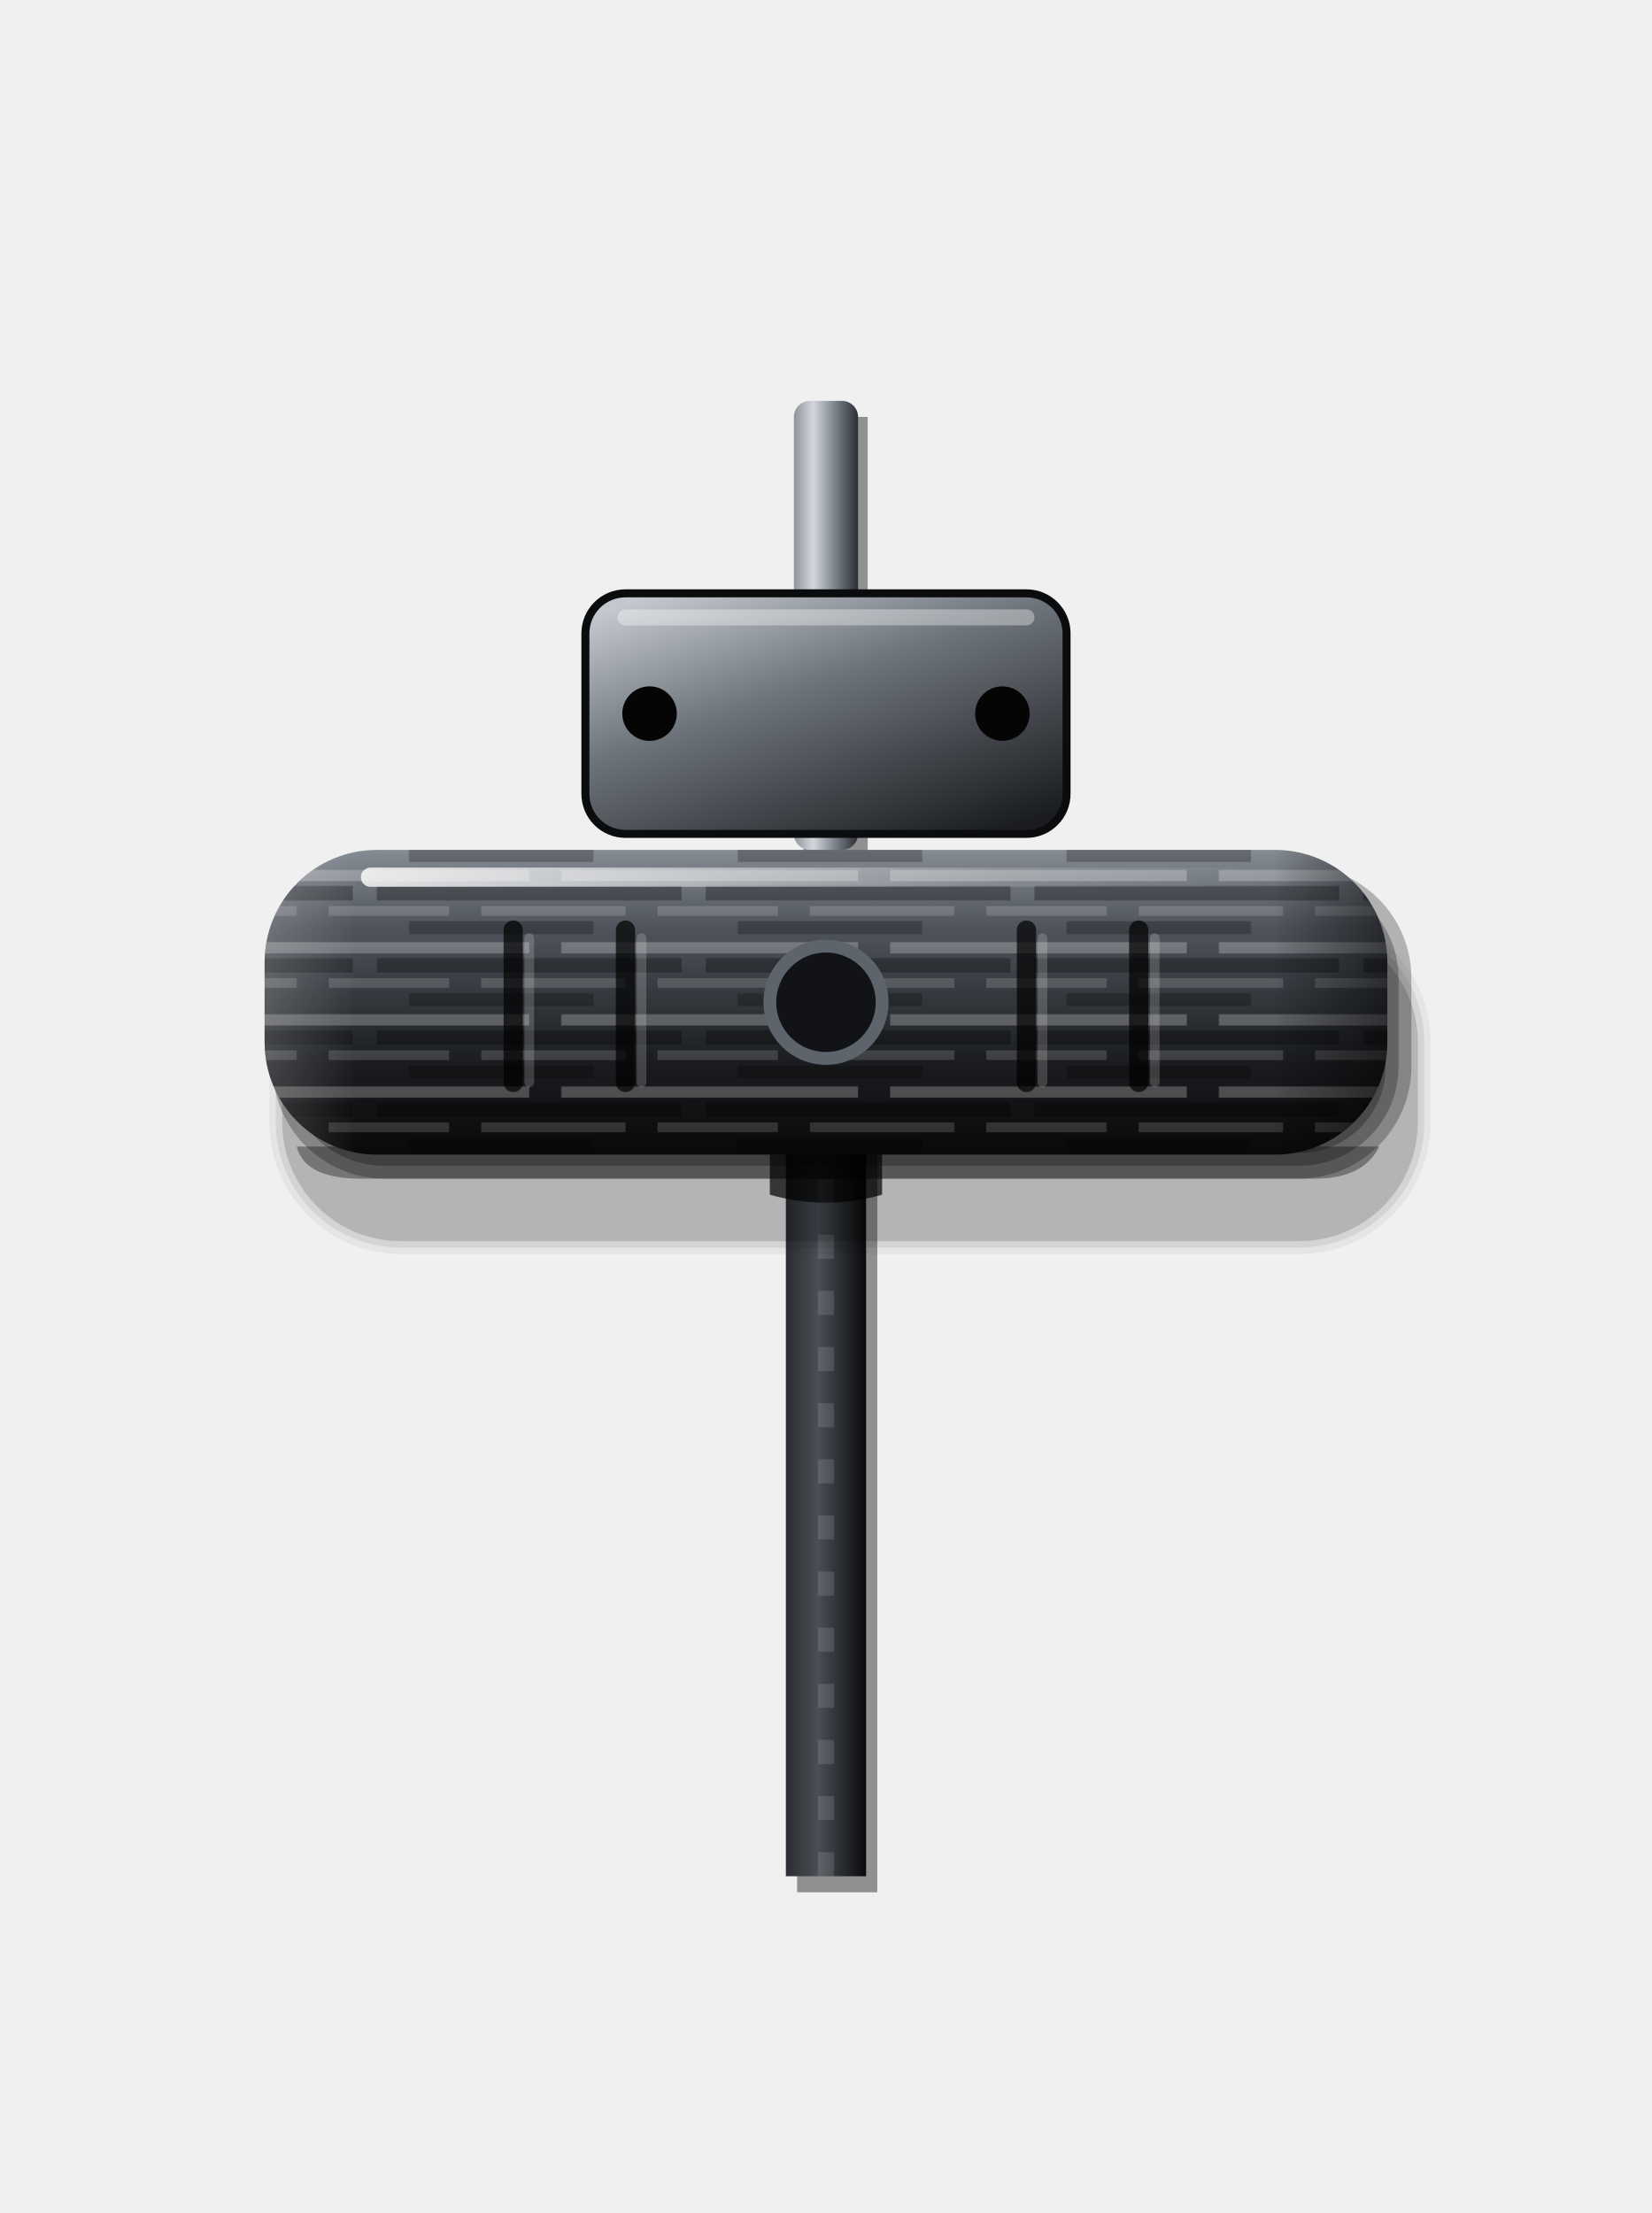
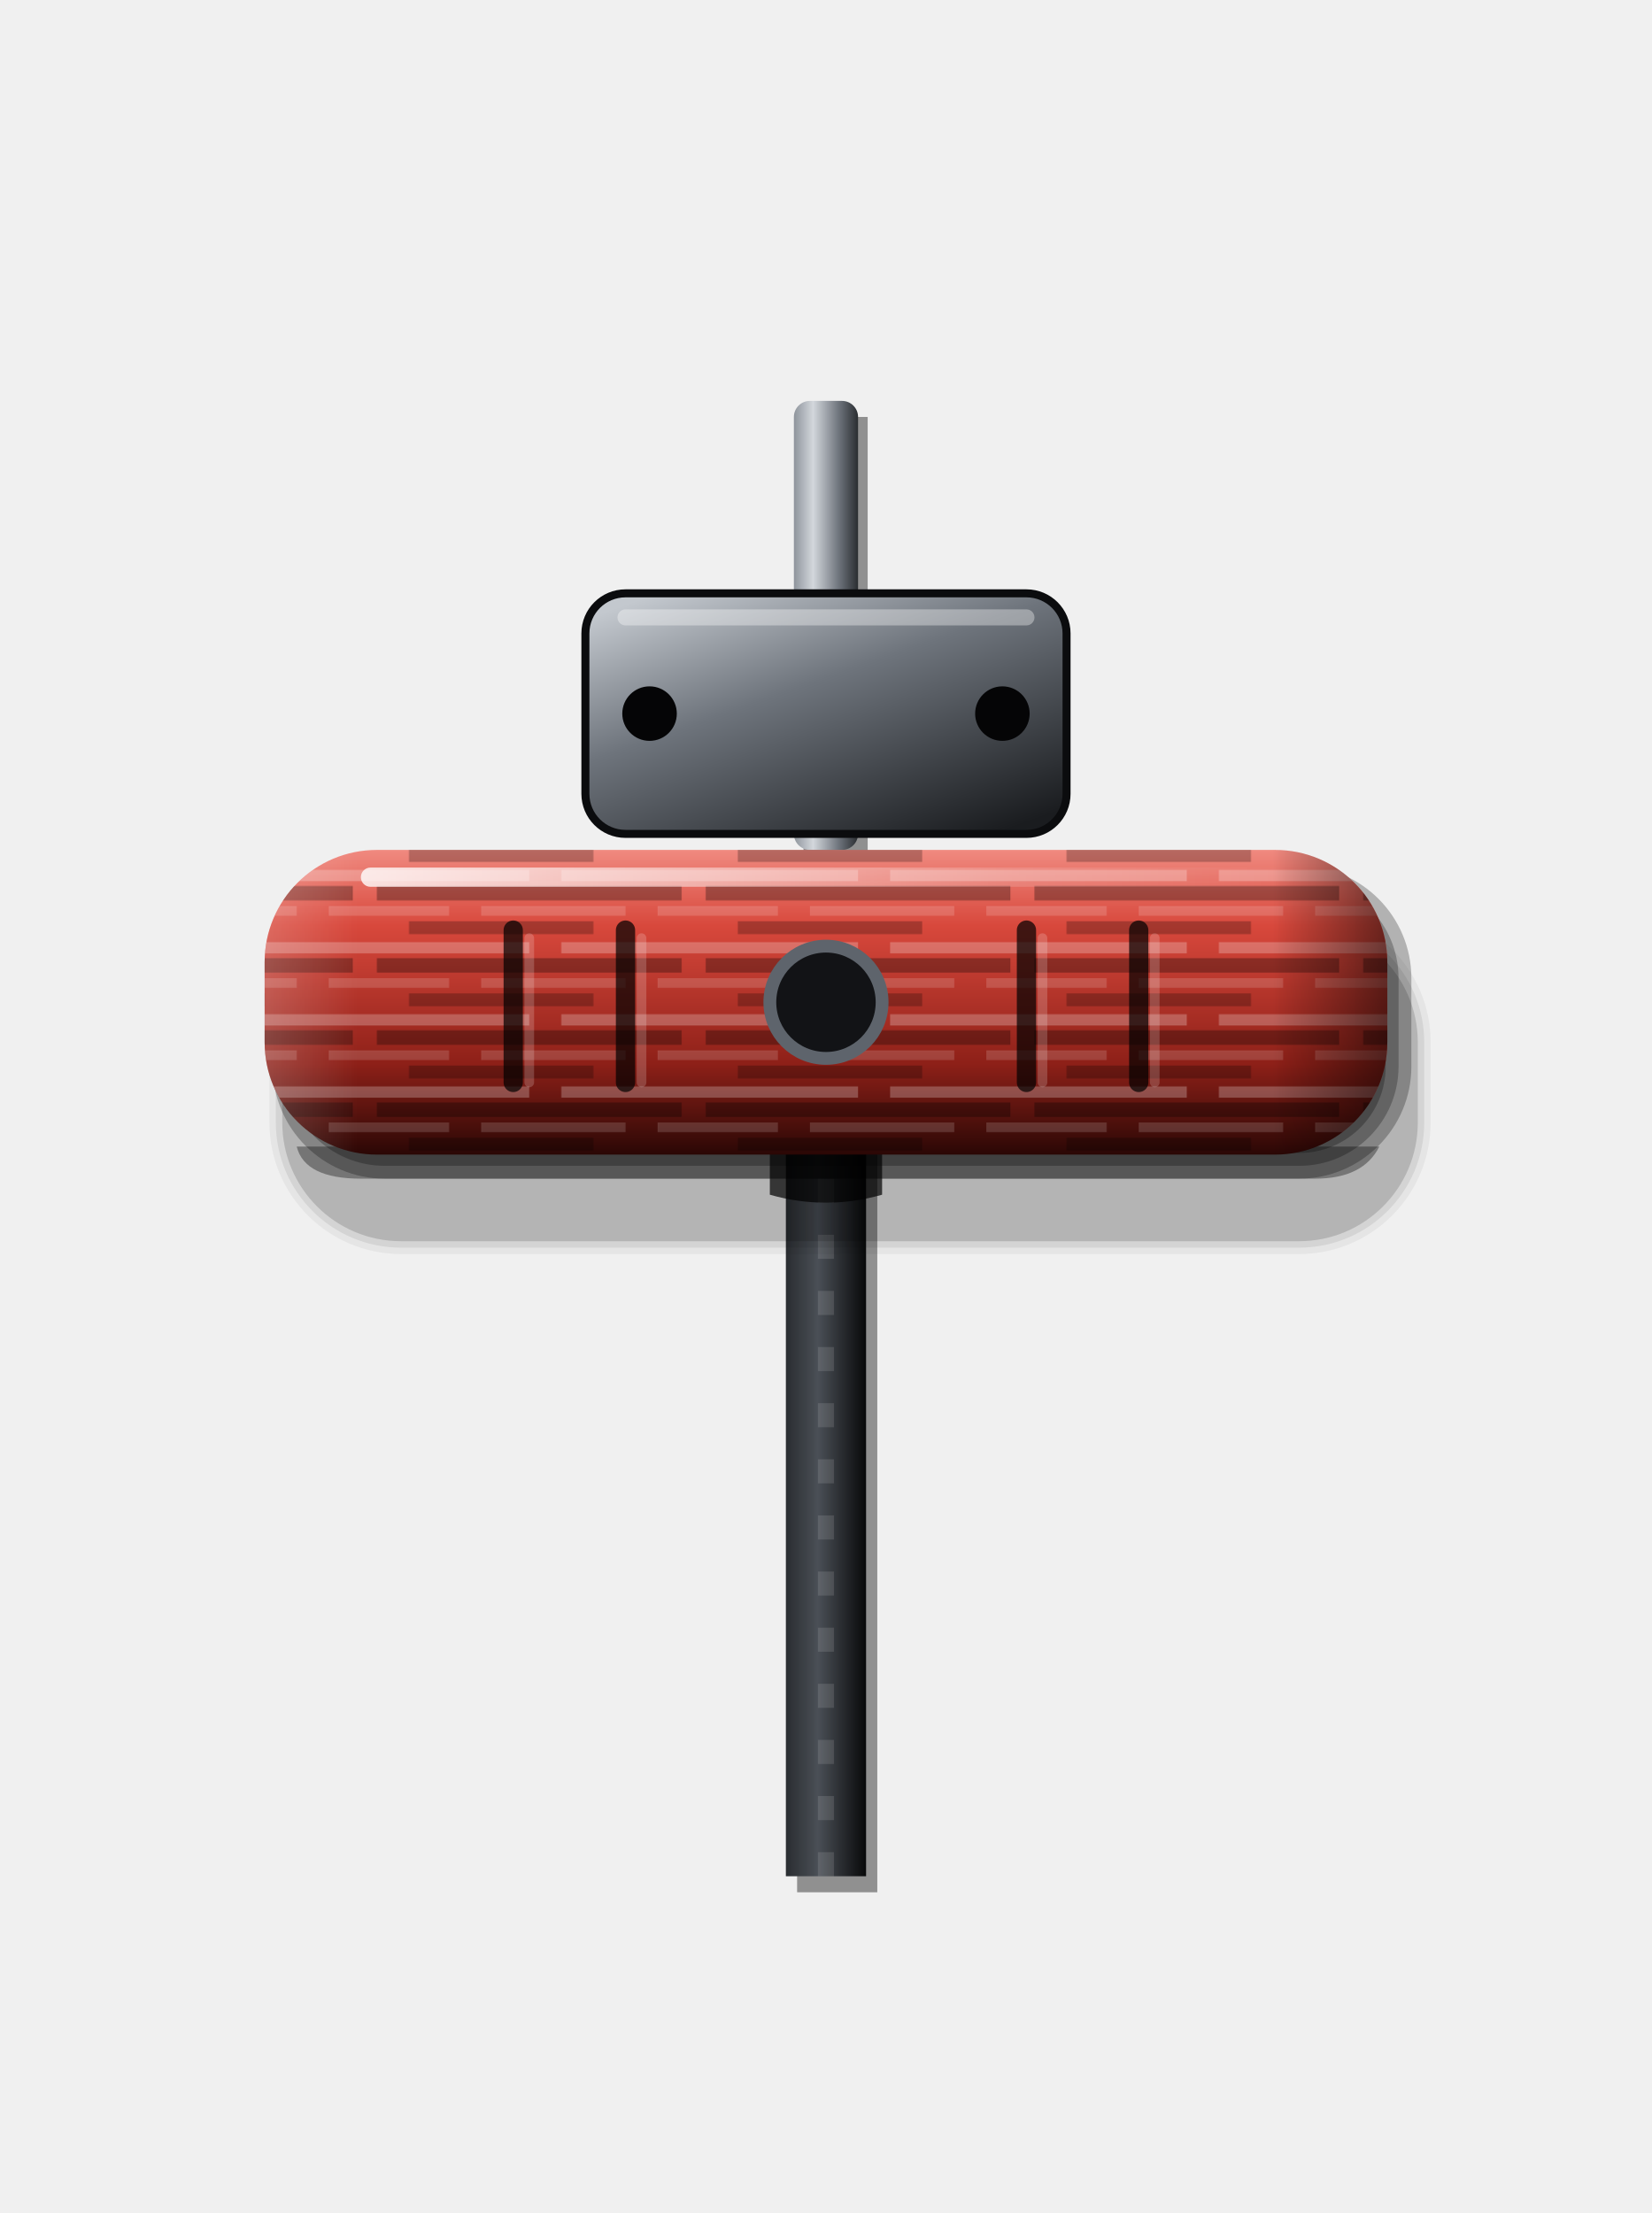
<svg xmlns="http://www.w3.org/2000/svg" viewBox="0 0 206 276" width="206" height="276">
  <defs>
    <linearGradient id="a" x1="0" y1="0" x2="0" y2="1">
-       <stop offset="0" stop-color="#868C94" />
-       <stop offset="0.25" stop-color="#50555D" />
-       <stop offset="0.7" stop-color="#1A1C1F" />
-       <stop offset="1" stop-color="#08090A" />
+       <stop offset="0" stop-color="#F08A80" />
+       <stop offset="0.25" stop-color="#D8483C" />
+       <stop offset="0.7" stop-color="#8E2018" />
+       <stop offset="1" stop-color="#2A0705" />
+     </linearGradient>
+     <linearGradient id="fr" x1="0" y1="0" x2="1" y2="0">
+       <stop offset="0" stop-color="#E5483C" />
+       <stop offset="0.5" stop-color="#D8483C" />
+       <stop offset="1" stop-color="#8E2018" />
    </linearGradient>
    <linearGradient id="b" x1="0" y1="0" x2="1" y2="0">
      <stop offset="0" stop-color="#FFFFFF" stop-opacity="0.18" />
      <stop offset="0.08" stop-color="#FFFFFF" stop-opacity="0" />
      <stop offset="0.9" stop-color="#000" stop-opacity="0" />
      <stop offset="1" stop-color="#000" stop-opacity="0.5" />
    </linearGradient>
    <linearGradient id="c" x1="0" y1="0" x2="1" y2="0">
      <stop offset="0" stop-color="#FFFFFF" stop-opacity="0.8" />
      <stop offset="0.7" stop-color="#FFFFFF" stop-opacity="0.15" />
      <stop offset="1" stop-color="#FFFFFF" stop-opacity="0" />
    </linearGradient>
    <linearGradient id="d" x1="0" y1="0" x2="1" y2="0">
      <stop offset="0" stop-color="#8E949C" />
      <stop offset="0.3" stop-color="#D3D7DC" />
      <stop offset="0.7" stop-color="#6E747C" />
      <stop offset="1" stop-color="#2A2D31" />
    </linearGradient>
    <linearGradient id="p" x1="0" y1="0" x2="0" y2="1">
      <stop offset="0" stop-color="#F2F4F6" />
      <stop offset="0.4" stop-color="#B9BEC4" />
      <stop offset="1" stop-color="#4A4F56" />
    </linearGradient>
    <linearGradient id="f" x1="0" y1="0" x2="1" y2="0">
      <stop offset="0" stop-color="#2A2D31" />
      <stop offset="0.4" stop-color="#4A4F56" />
      <stop offset="1" stop-color="#08090A" />
    </linearGradient>
    <linearGradient id="g" x1="0.15" y1="0" x2="0.85" y2="1">
      <stop offset="0" stop-color="#C3C8CE" />
      <stop offset="0.4" stop-color="#6E747C" />
      <stop offset="1" stop-color="#1A1C1F" />
    </linearGradient>
    <pattern id="br" width="41" height="9" patternUnits="userSpaceOnUse">
      <path d="M0 1.2H25M29 1.2H41" stroke="#FFFFFF" stroke-opacity="0.24" stroke-width="1.4" />
      <path d="M6 3.4H41M0 3.4H3" stroke="#000" stroke-opacity="0.3" stroke-width="1.8" />
      <path d="M0 5.6H15M19 5.6H37" stroke="#FFFFFF" stroke-opacity="0.15" stroke-width="1.2" />
      <path d="M10 7.7H33" stroke="#000" stroke-opacity="0.24" stroke-width="1.6" />
    </pattern>
  </defs>
  <rect x="99.4" y="142" width="10" height="94" fill="#000" fill-opacity="0.4" />
  <rect x="98" y="140" width="10" height="94" fill="url(#f)" />
  <line x1="103" y1="140" x2="103" y2="234" stroke="#FFFFFF" stroke-opacity="0.12" stroke-width="2" stroke-dasharray="3 4" />
  <rect x="100.2" y="52" width="8" height="56" fill="#000" fill-opacity="0.4" />
  <rect x="99" y="50" width="8" height="56" rx="2" fill="url(#d)" />
  <rect x="73" y="74" width="60" height="30" rx="5" fill="url(#g)" stroke="#0B0C0E" stroke-width="1" />
  <rect x="77" y="76" width="52" height="2" rx="1" fill="#FFFFFF" fill-opacity="0.35" />
  <circle cx="81" cy="89.0" r="3.4" fill="#050506" />
  <circle cx="125" cy="89.0" r="3.4" fill="#050506" />
  <path d="M50 115.2H162A14.8 14.8 0 0 1 176.8 130V140A14.8 14.8 0 0 1 162 154.8H50A14.8 14.8 0 0 1 35.2 140V130A14.8 14.8 0 0 1 50 115.2Z" fill="#000" fill-opacity="0.150" />
  <path d="M50 114.4H162A15.6 15.6 0 0 1 177.6 130V140A15.6 15.6 0 0 1 162 155.6H50A15.6 15.6 0 0 1 34.4 140V130A15.6 15.6 0 0 1 50 114.4Z" fill="#000" fill-opacity="0.075" />
  <path d="M50 113.6H162A16.4 16.4 0 0 1 178.4 130V140A16.4 16.4 0 0 1 162 156.4H50A16.4 16.4 0 0 1 33.6 140V130A16.4 16.4 0 0 1 50 113.6Z" fill="#000" fill-opacity="0.050" />
  <rect x="34.0" y="108.0" width="142.0" height="39.0" rx="14.0" fill="#000" fill-opacity="0.26" />
  <rect x="35.6" y="109.6" width="138.8" height="35.8" rx="12.4" fill="#000" fill-opacity="0.26" />
  <rect x="37.2" y="111.2" width="135.6" height="32.6" rx="10.8" fill="#000" fill-opacity="0.26" />
  <path d="M96 143H110V149Q103 151 96 149Z" fill="#000" fill-opacity="0.7" />
  <path d="M37 143H172Q170 147 164 147H45Q38 147 37 143Z" fill="#000" fill-opacity="0.35" />
  <rect data-grip="" x="33" y="106" width="140" height="38" rx="14" fill="url(#a)" />
  <rect x="33" y="106" width="140" height="38" rx="14" fill="url(#br)" />
  <rect x="33" y="106" width="140" height="38" rx="14" fill="url(#b)" />
  <rect x="45" y="108.2" width="116" height="2.4" rx="1.2" fill="url(#c)" />
  <line x1="64" y1="116" x2="64" y2="135" stroke="#000" stroke-opacity="0.7" stroke-width="2.4" stroke-linecap="round" />
  <line x1="66" y1="117" x2="66" y2="135" stroke="#FFFFFF" stroke-opacity="0.18" stroke-width="1.2" stroke-linecap="round" />
  <line x1="78" y1="116" x2="78" y2="135" stroke="#000" stroke-opacity="0.7" stroke-width="2.4" stroke-linecap="round" />
  <line x1="80" y1="117" x2="80" y2="135" stroke="#FFFFFF" stroke-opacity="0.18" stroke-width="1.2" stroke-linecap="round" />
  <line x1="128" y1="116" x2="128" y2="135" stroke="#000" stroke-opacity="0.7" stroke-width="2.4" stroke-linecap="round" />
  <line x1="130" y1="117" x2="130" y2="135" stroke="#FFFFFF" stroke-opacity="0.18" stroke-width="1.2" stroke-linecap="round" />
  <line x1="142" y1="116" x2="142" y2="135" stroke="#000" stroke-opacity="0.7" stroke-width="2.4" stroke-linecap="round" />
  <line x1="144" y1="117" x2="144" y2="135" stroke="#FFFFFF" stroke-opacity="0.18" stroke-width="1.2" stroke-linecap="round" />
  <circle cx="103" cy="125" r="7" fill="#121316" stroke="#5E646C" stroke-width="1.6" />
</svg>
